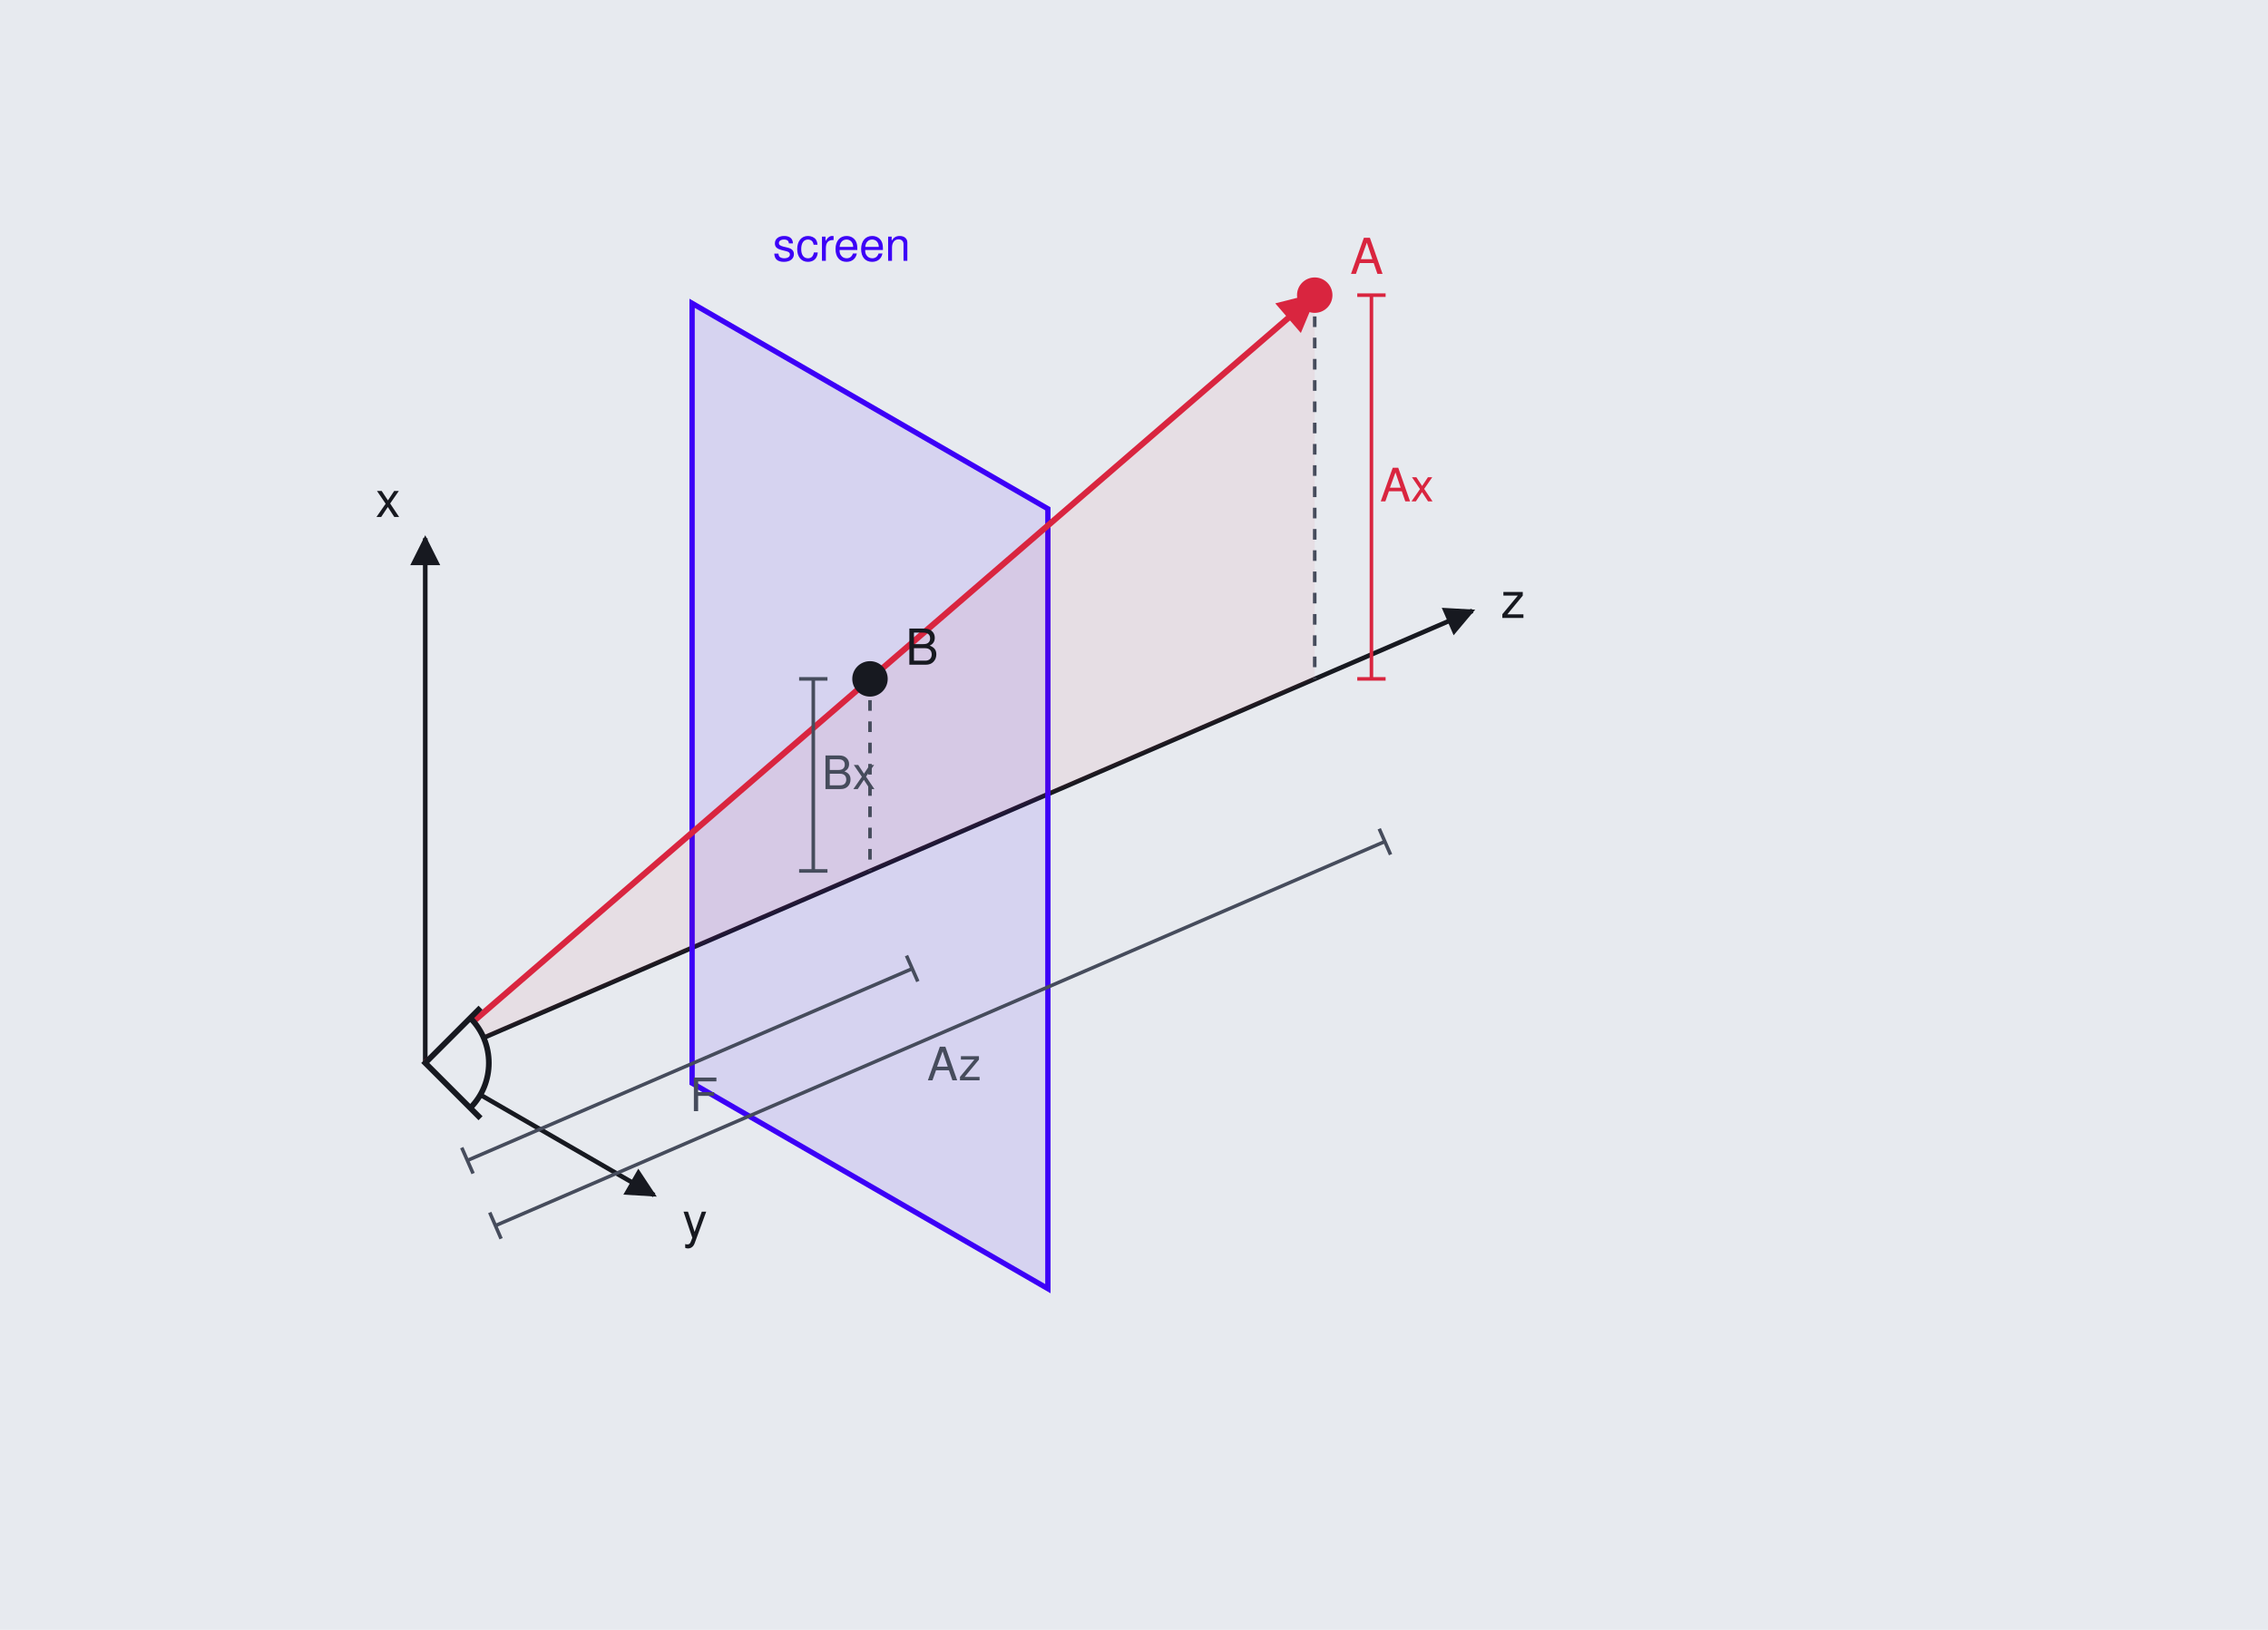
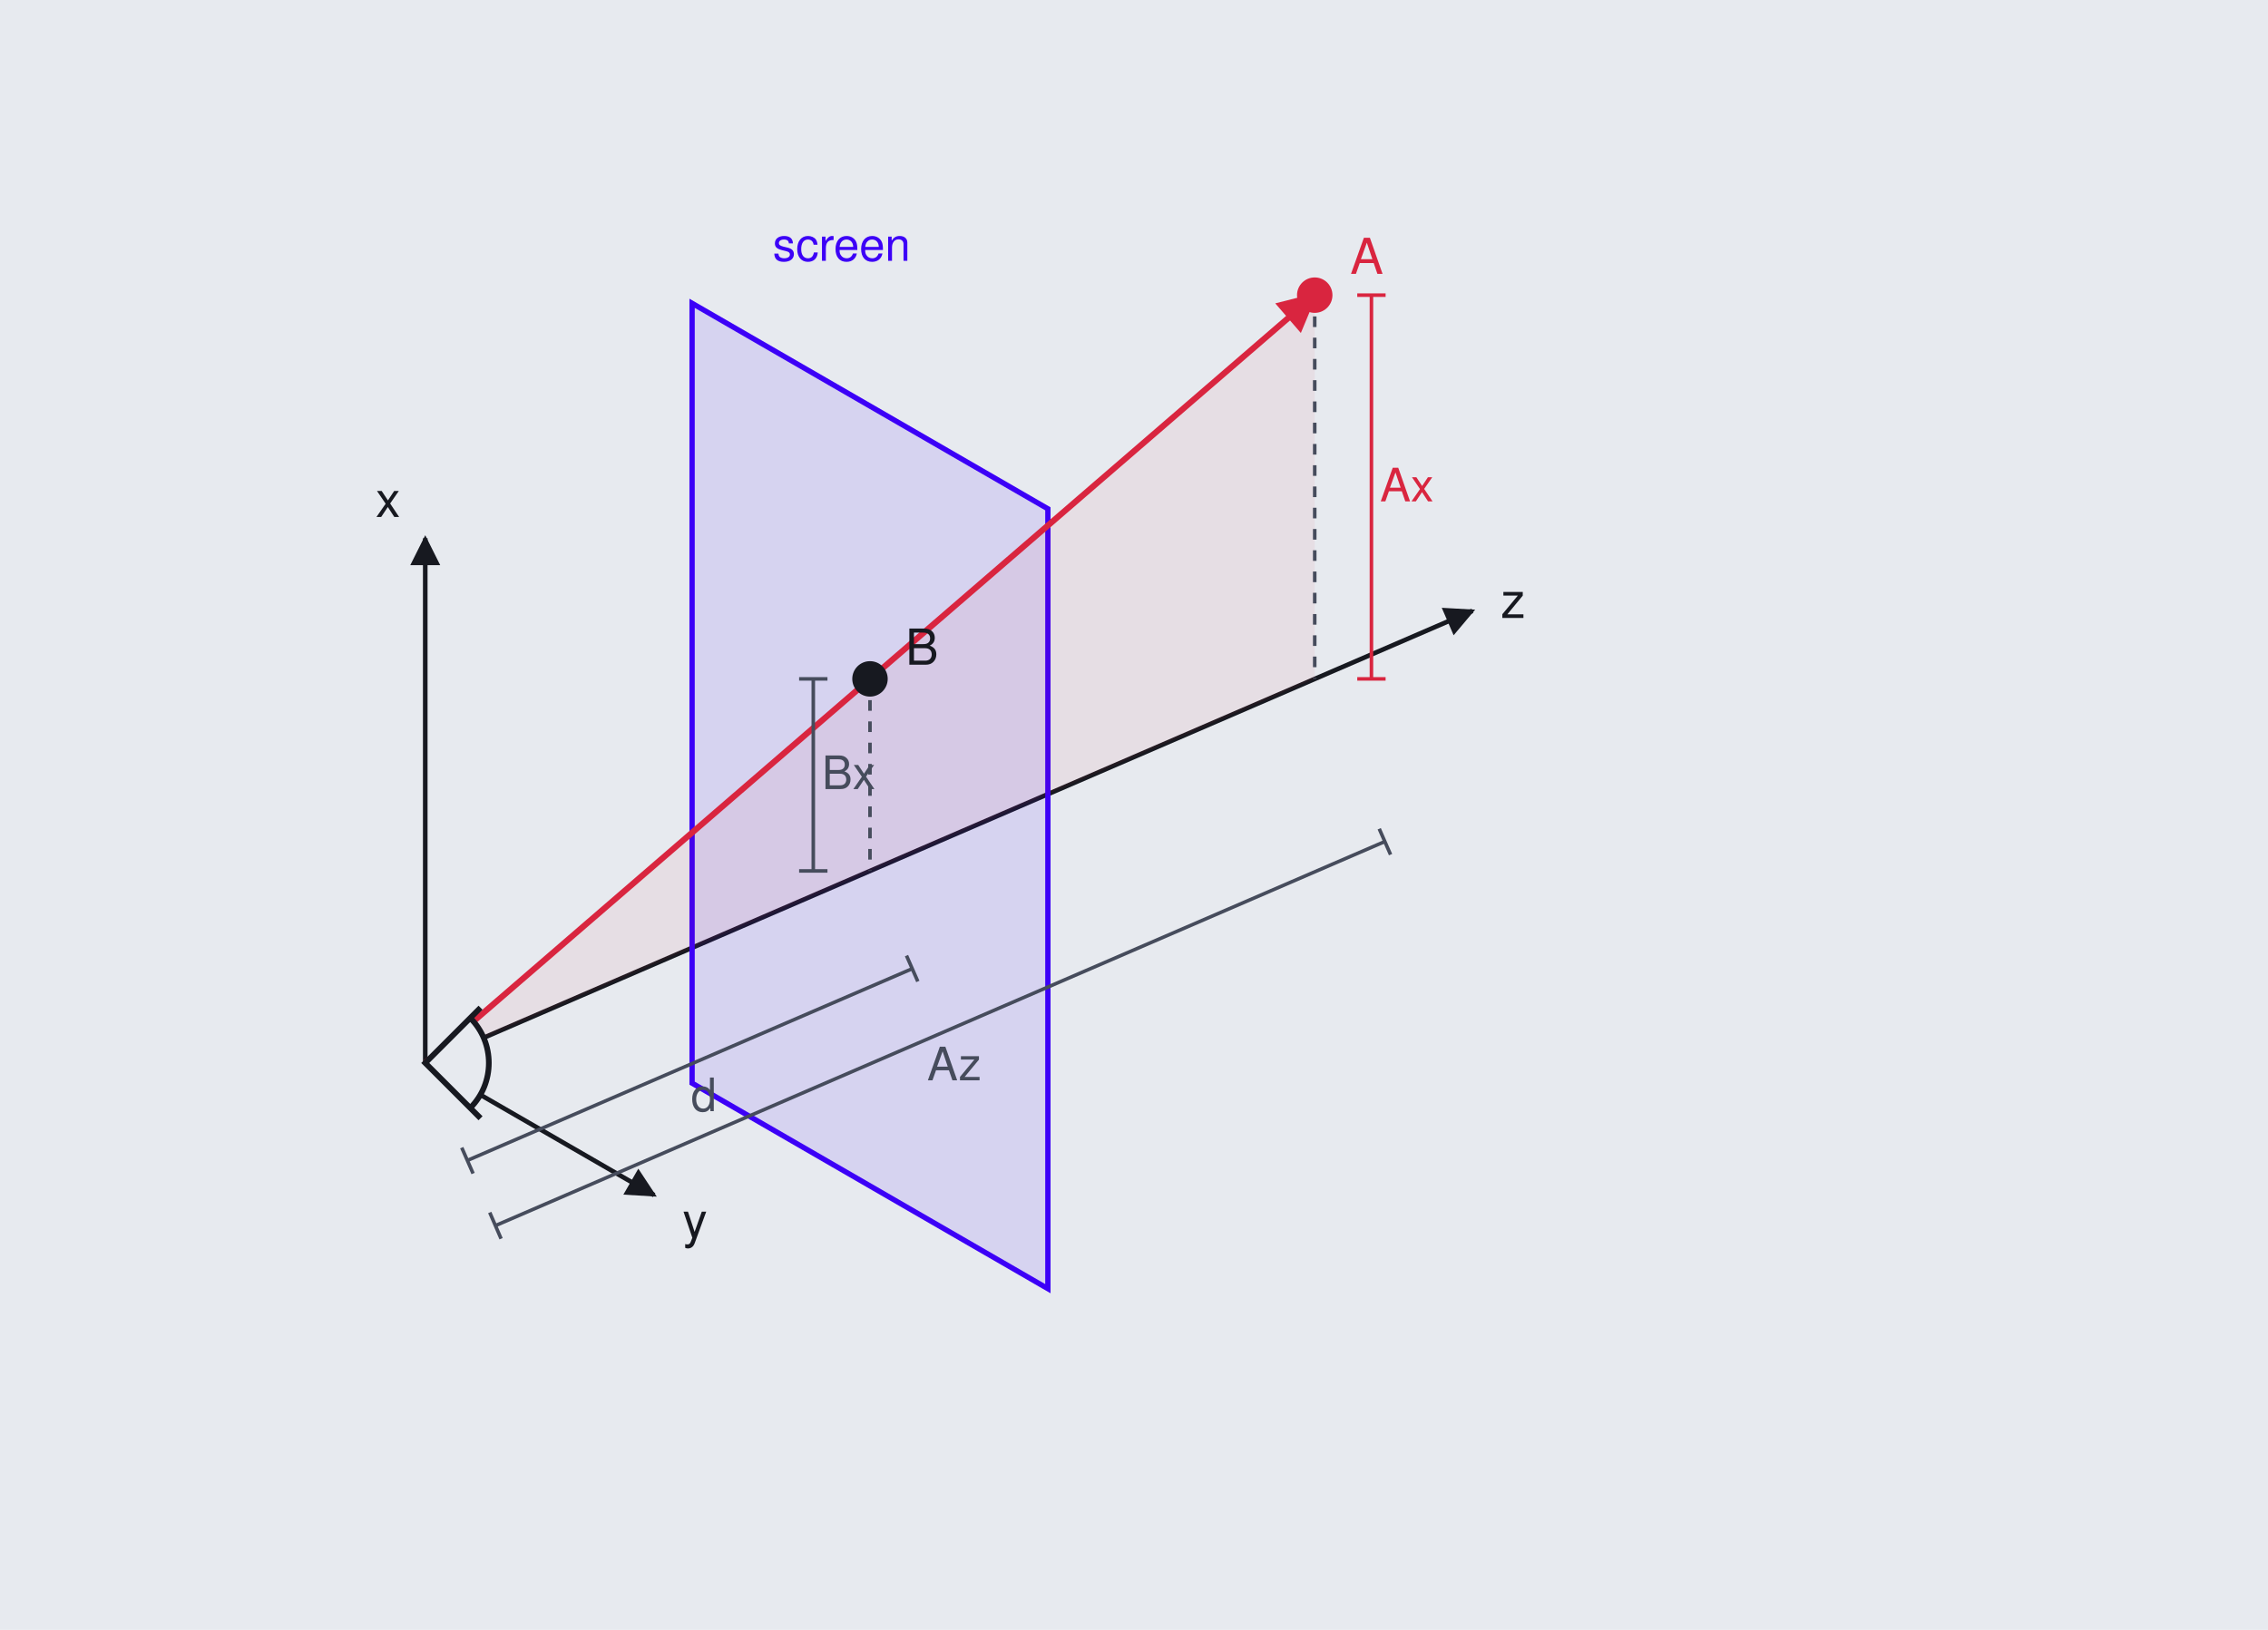
<svg xmlns="http://www.w3.org/2000/svg" viewBox="0 0 640 460" width="640" height="460" role="img">
  <rect width="640" height="460" fill="#e7eaef" />
  <defs>
    <marker id="pj-ink" viewBox="0 0 10 10" refX="9" refY="5" markerWidth="6.5" markerHeight="6.5" orient="auto">
      <path d="M0,0 L10,5 L0,10 z" fill="#171920" />
    </marker>
    <marker id="pj-coral" viewBox="0 0 10 10" refX="9" refY="5" markerWidth="6.5" markerHeight="6.5" orient="auto">
      <path d="M0,0 L10,5 L0,10 z" fill="#d9253f" />
    </marker>
    <marker id="pj-blue" viewBox="0 0 10 10" refX="9" refY="5" markerWidth="6.5" markerHeight="6.5" orient="auto">
      <path d="M0,0 L10,5 L0,10 z" fill="#3c00f7" />
    </marker>
  </defs>
  <line x1="120.0" y1="300.0" x2="415.5" y2="172.4" stroke="#171920" stroke-width="1.3" fill="none" marker-end="url(#pj-ink)" />
  <line x1="120.0" y1="300.0" x2="120.0" y2="151.9" stroke="#171920" stroke-width="1.3" fill="none" marker-end="url(#pj-ink)" />
  <line x1="120.0" y1="300.0" x2="184.6" y2="337.3" stroke="#171920" stroke-width="1.3" fill="none" marker-end="url(#pj-ink)" />
  <text x="423.5" y="174.4" font-family="ui-monospace, GeistMonoVariableVF, Helvetica, monospace" font-size="14" fill="#171920" text-anchor="start">z</text>
  <text x="106.0" y="145.9" font-family="ui-monospace, GeistMonoVariableVF, Helvetica, monospace" font-size="14" fill="#171920" text-anchor="start">x</text>
  <text x="192.6" y="349.3" font-family="ui-monospace, GeistMonoVariableVF, Helvetica, monospace" font-size="14" fill="#171920" text-anchor="start">y</text>
  <polygon points="195.3,85.6 295.7,143.6 295.7,363.7 195.3,305.7" fill="#3c00f7" fill-opacity="0.10" stroke="#3c00f7" stroke-width="1.5" />
  <text x="237.5" y="73.6" font-family="ui-monospace, GeistMonoVariableVF, Helvetica, monospace" font-size="13" fill="#3c00f7" text-anchor="middle">screen</text>
  <polygon points="120.0,300.0 371.0,83.3 371.0,191.6" fill="#d9253f" fill-opacity="0.06" stroke="none" />
  <line x1="120.0" y1="300.0" x2="371.0" y2="83.3" stroke="#d9253f" stroke-width="1.7" fill="none" marker-end="url(#pj-coral)" />
  <line x1="245.5" y1="191.6" x2="245.5" y2="245.8" stroke="#464c5c" stroke-width="1" fill="none" stroke-dasharray="3 3" />
  <line x1="371.0" y1="83.3" x2="371.0" y2="191.6" stroke="#464c5c" stroke-width="1" fill="none" stroke-dasharray="3 3" />
  <path d="M120.0,300.0 L132.7,287.3 A18.0,18.0 0 0 1 132.7,312.7 Z" fill="#e7eaef" stroke="none" />
  <path d="M135.6,284.4 L120.0,300.0 L135.6,315.6" fill="none" stroke="#171920" stroke-width="1.6" stroke-linejoin="miter" />
  <path d="M132.7,287.3 A18.0,18.0 0 0 1 132.7,312.7" fill="none" stroke="#171920" stroke-width="1.6" />
  <circle cx="245.5" cy="191.6" r="5" fill="#171920" />
  <text x="255.5" y="187.6" font-family="ui-monospace, GeistMonoVariableVF, Helvetica, monospace" font-size="14" fill="#171920" text-anchor="start">B</text>
  <circle cx="371.0" cy="83.3" r="5" fill="#d9253f" />
  <text x="381.0" y="77.3" font-family="ui-monospace, GeistMonoVariableVF, Helvetica, monospace" font-size="14" fill="#d9253f" text-anchor="start">A</text>
  <line x1="131.9" y1="327.5" x2="257.4" y2="273.4" stroke="#464c5c" stroke-width="1" fill="none" />
  <line x1="130.3" y1="323.9" x2="133.5" y2="331.2" stroke="#464c5c" stroke-width="1" fill="none" />
  <line x1="255.8" y1="269.7" x2="259.0" y2="277.0" stroke="#464c5c" stroke-width="1" fill="none" />
-   <text x="198.6" y="313.6" font-family="ui-monospace, GeistMonoVariableVF, Helvetica, monospace" font-size="13" fill="#464c5c" text-anchor="middle">F</text>
+   <text x="198.6" y="313.6" font-family="ui-monospace, GeistMonoVariableVF, Helvetica, monospace" font-size="13" fill="#464c5c" text-anchor="middle">d</text>
  <line x1="139.8" y1="345.9" x2="390.8" y2="237.5" stroke="#464c5c" stroke-width="1" fill="none" />
  <line x1="138.2" y1="342.2" x2="141.4" y2="349.6" stroke="#464c5c" stroke-width="1" fill="none" />
  <line x1="389.2" y1="233.9" x2="392.4" y2="241.2" stroke="#464c5c" stroke-width="1" fill="none" />
  <text x="269.3" y="304.9" font-family="ui-monospace, GeistMonoVariableVF, Helvetica, monospace" font-size="13" fill="#464c5c" text-anchor="middle">Az</text>
  <line x1="387.0" y1="191.6" x2="387.0" y2="83.3" stroke="#d9253f" stroke-width="1" fill="none" />
  <line x1="383.0" y1="191.6" x2="391.0" y2="191.6" stroke="#d9253f" stroke-width="1" fill="none" />
  <line x1="383.0" y1="83.3" x2="391.0" y2="83.3" stroke="#d9253f" stroke-width="1" fill="none" />
  <text x="397.0" y="141.5" font-family="ui-monospace, GeistMonoVariableVF, Helvetica, monospace" font-size="13" fill="#d9253f" text-anchor="middle">Ax</text>
  <line x1="229.5" y1="245.8" x2="229.5" y2="191.6" stroke="#464c5c" stroke-width="1" fill="none" />
  <line x1="225.5" y1="245.8" x2="233.5" y2="245.8" stroke="#464c5c" stroke-width="1" fill="none" />
  <line x1="225.5" y1="191.6" x2="233.5" y2="191.6" stroke="#464c5c" stroke-width="1" fill="none" />
  <text x="239.5" y="222.7" font-family="ui-monospace, GeistMonoVariableVF, Helvetica, monospace" font-size="13" fill="#464c5c" text-anchor="middle">Bx</text>
</svg>
